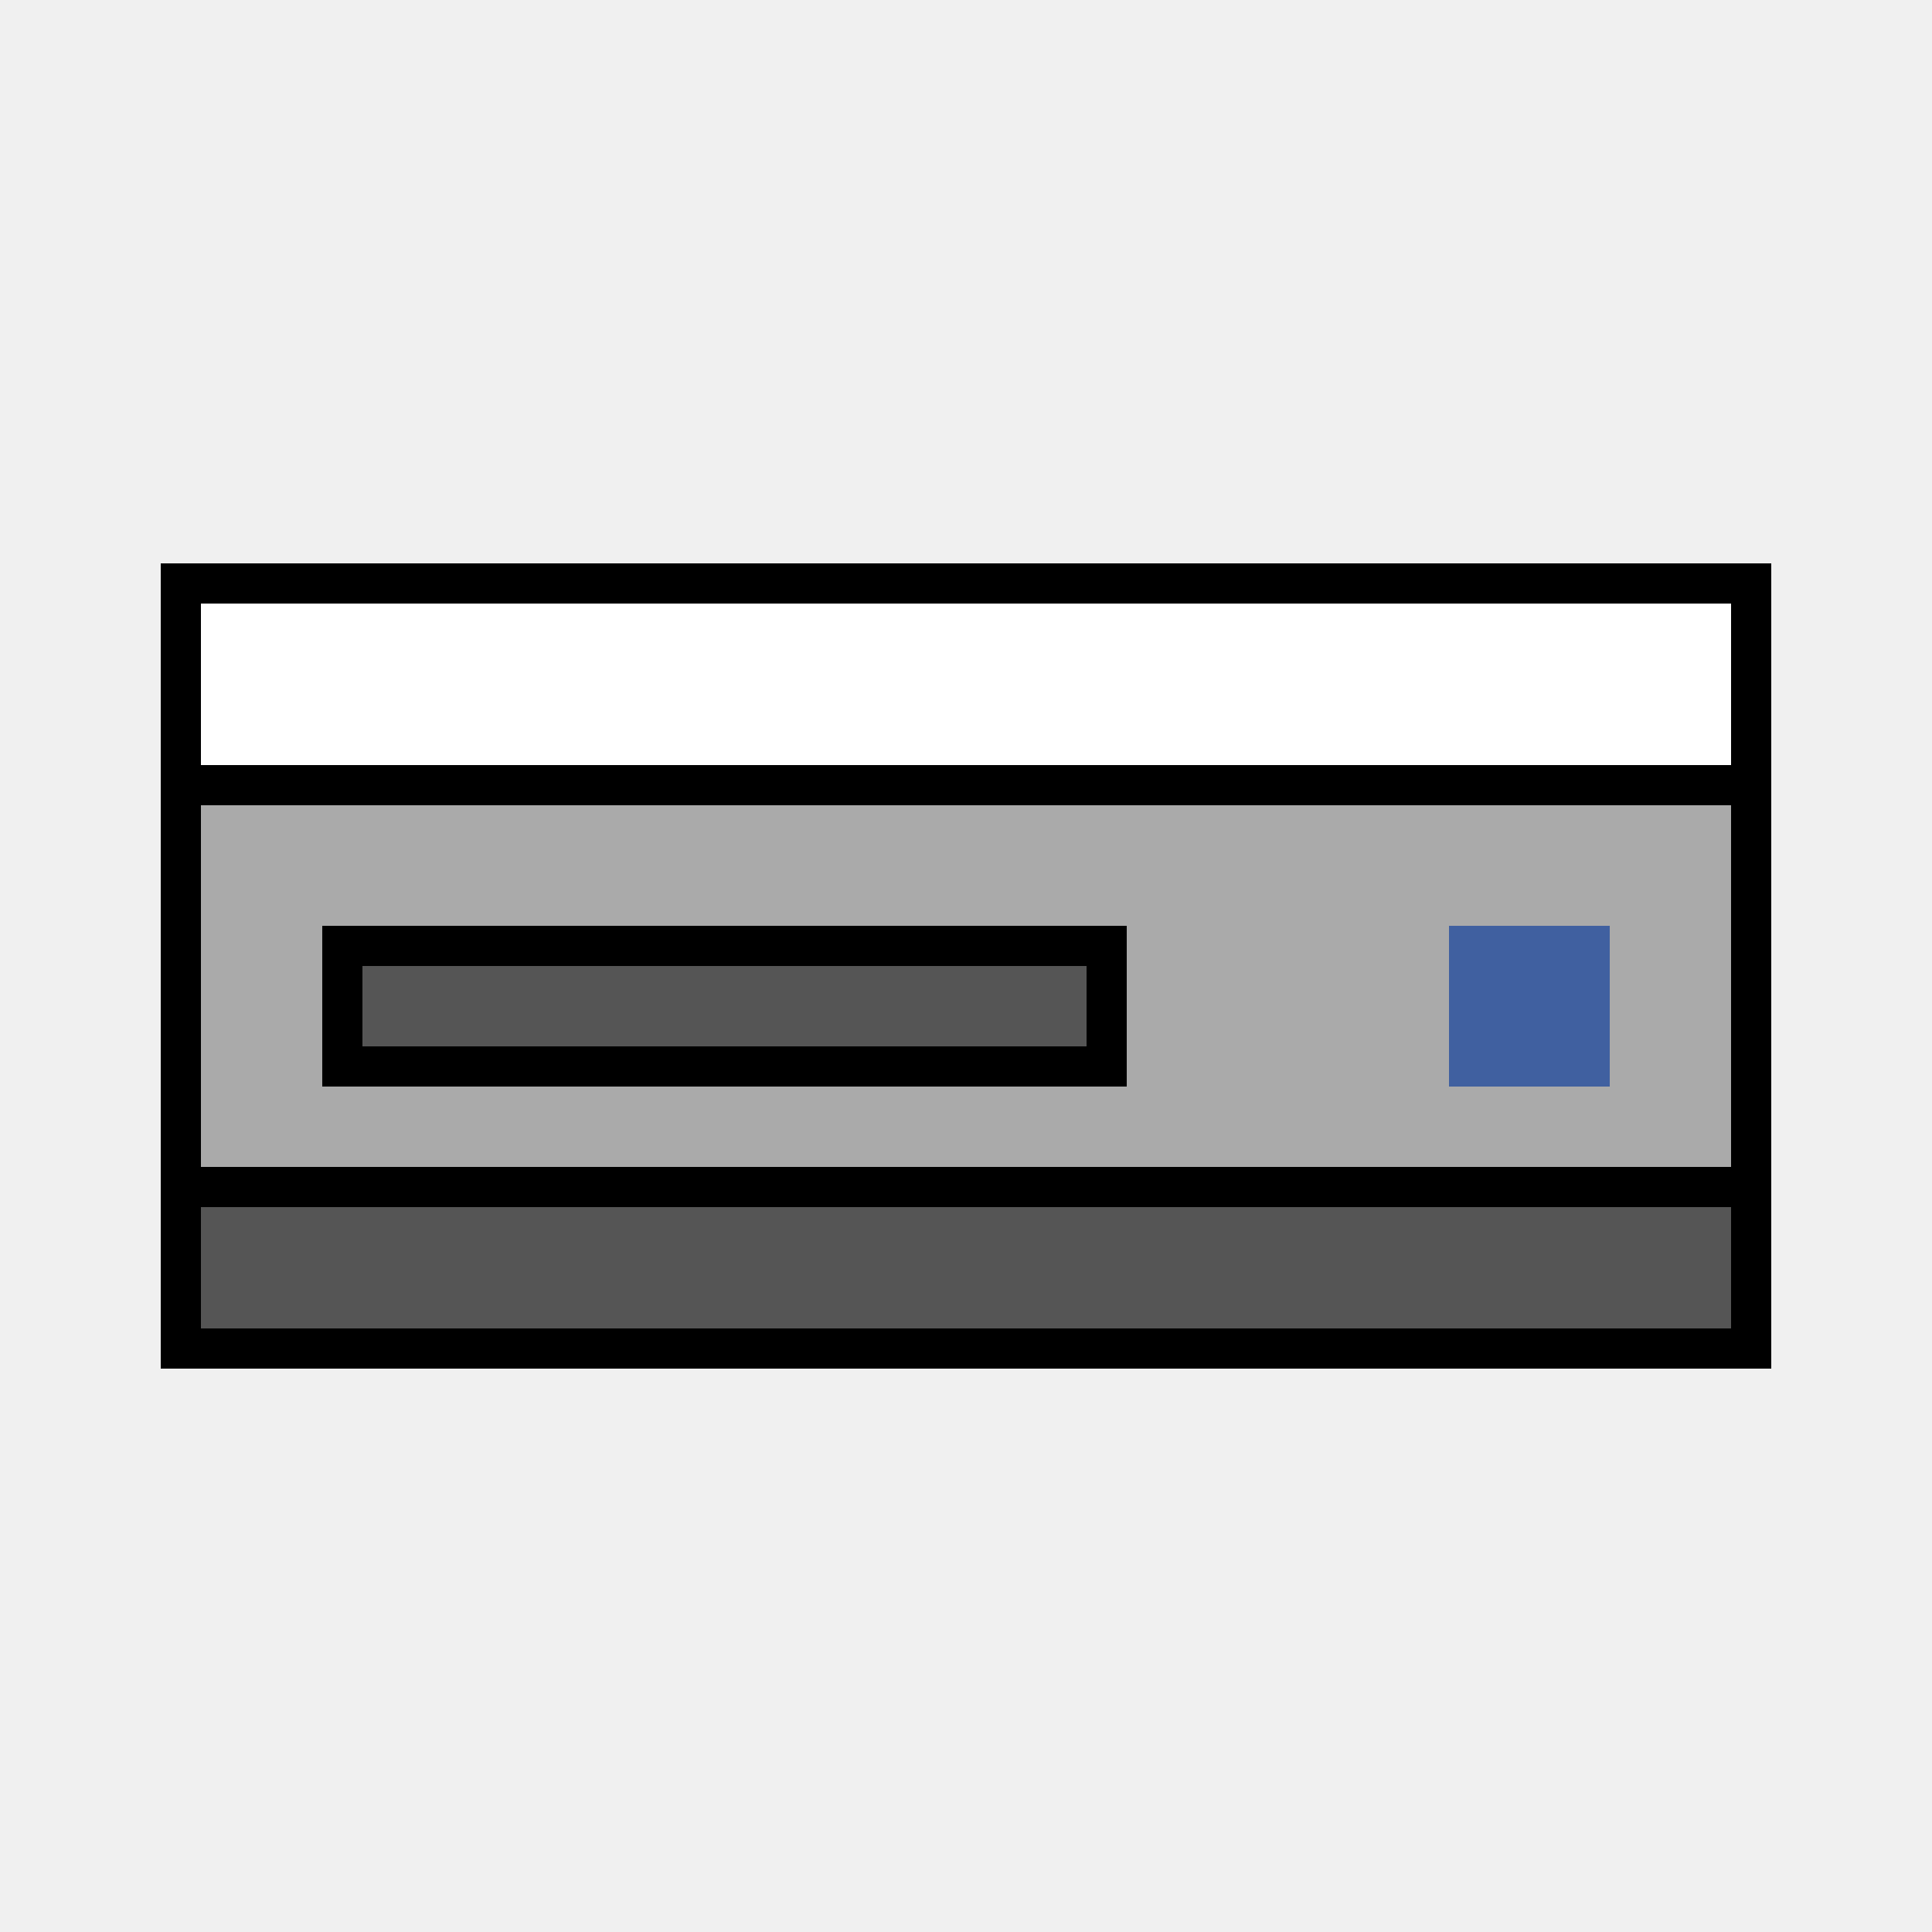
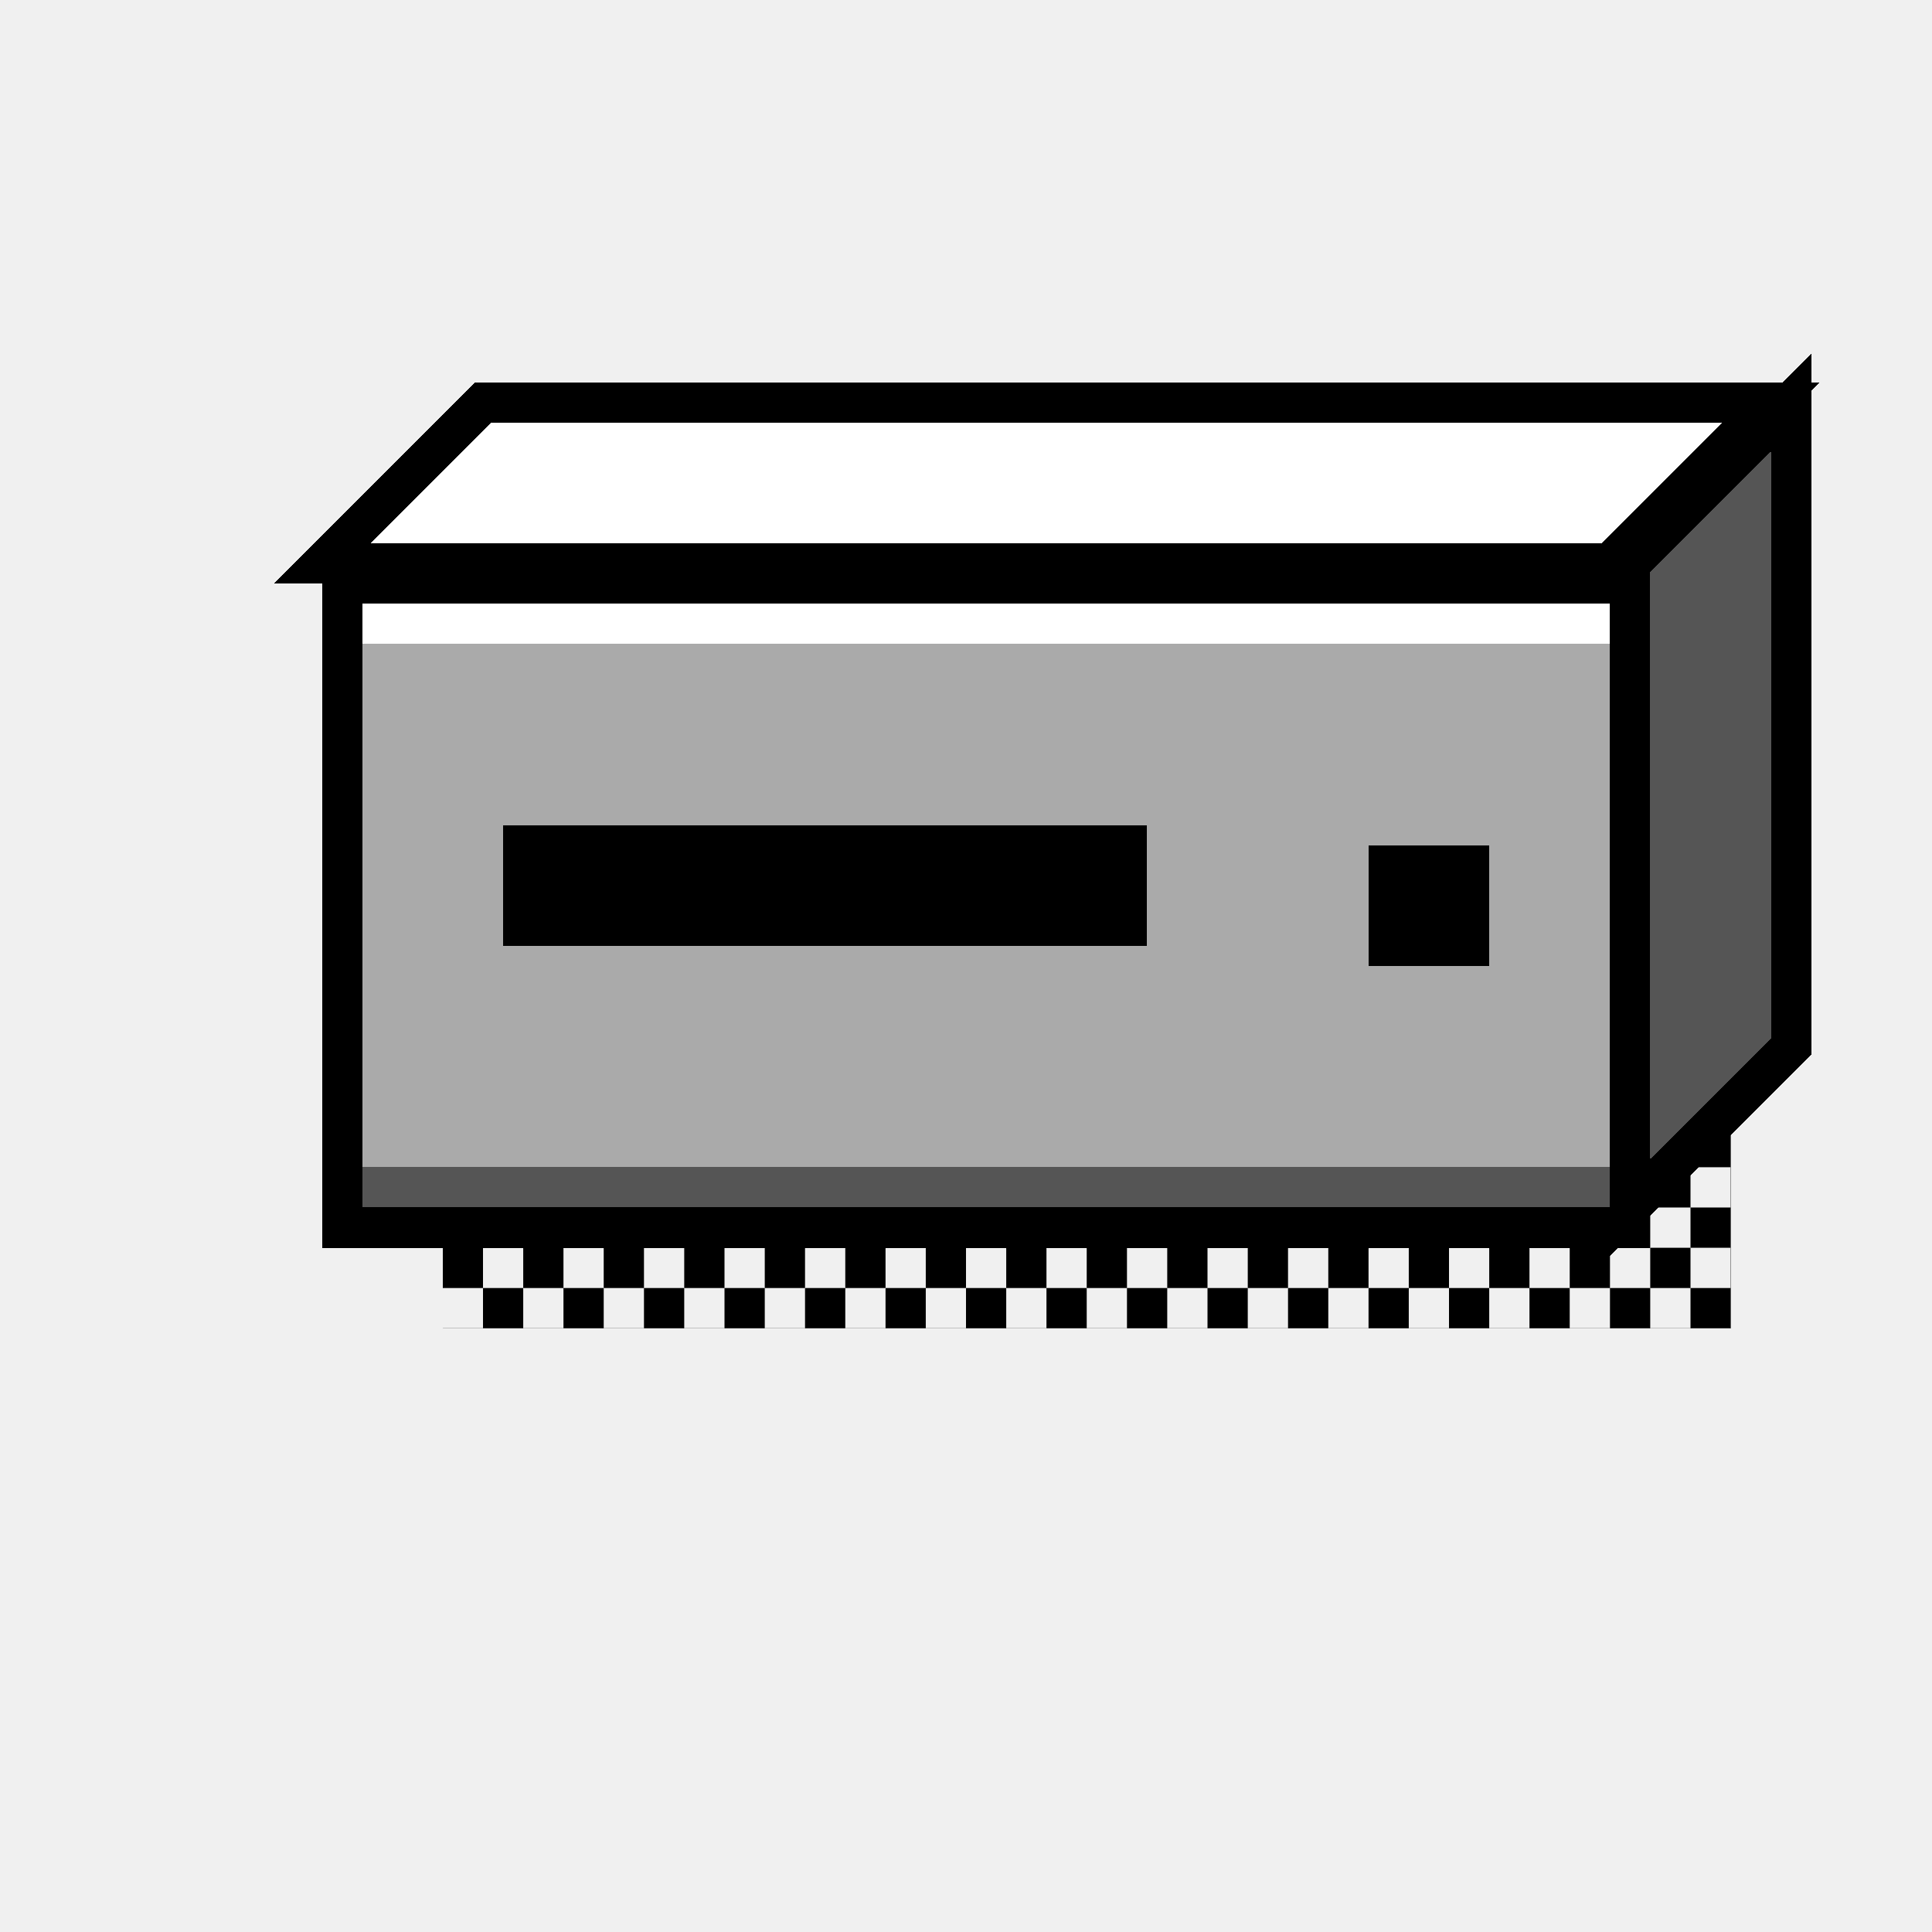
<svg xmlns="http://www.w3.org/2000/svg" width="48" height="48" viewBox="0 0 48 48" shape-rendering="crispEdges">
-   <rect x="4.5" y="14.5" width="39" height="19" fill="#aaa" stroke="#000" />
-   <rect x="4.5" y="14.5" width="39" height="5" fill="#fff" stroke="#000" />
-   <rect x="4.5" y="29.5" width="39" height="4" fill="#555" stroke="#000" />
-   <rect x="8.5" y="23.5" width="19" height="3" fill="#555" stroke="#000" />
-   <rect x="36" y="23" width="4" height="4" fill="#4060a0" />
+   <defs>
+     <pattern id="d" width="2" height="2" patternUnits="userSpaceOnUse">
+       <path d="M0 0h1v1H0zM1 1h1v1H1z" fill="#555" />
+     </pattern>
+     <pattern id="k" width="2" height="2" patternUnits="userSpaceOnUse">
+       <path d="M0 0h1v1H0zM1 1h1v1H1z" fill="#000" />
+     </pattern>
+     <pattern id="w" width="2" height="2" patternUnits="userSpaceOnUse">
+       <path d="M0 0h1v1H0zM1 1h1v1H1z" fill="#fff" />
+     </pattern>
+   </defs>
+   <path d="M11 17H43V33H11Z" fill="url(#k)" />
+   <path d="M8 14L12 10H44L40 14Z" fill="#fff" stroke="#000" />
+   <path d="M40.5 14L44.5 10V26L40.5 30Z" fill="#555" stroke="#000" />
+   <rect x="8.5" y="14.5" width="32" height="16" fill="#aaa" stroke="#000" />
+   <path d="M9 15.5H40" stroke="#fff" />
+   <rect x="12.5" y="20.5" width="16" height="3" fill="#000" />
+   <rect x="34" y="21" width="3" height="3" fill="#000" />
+   <path d="M9 29.5H40" stroke="#555" />
</svg>
